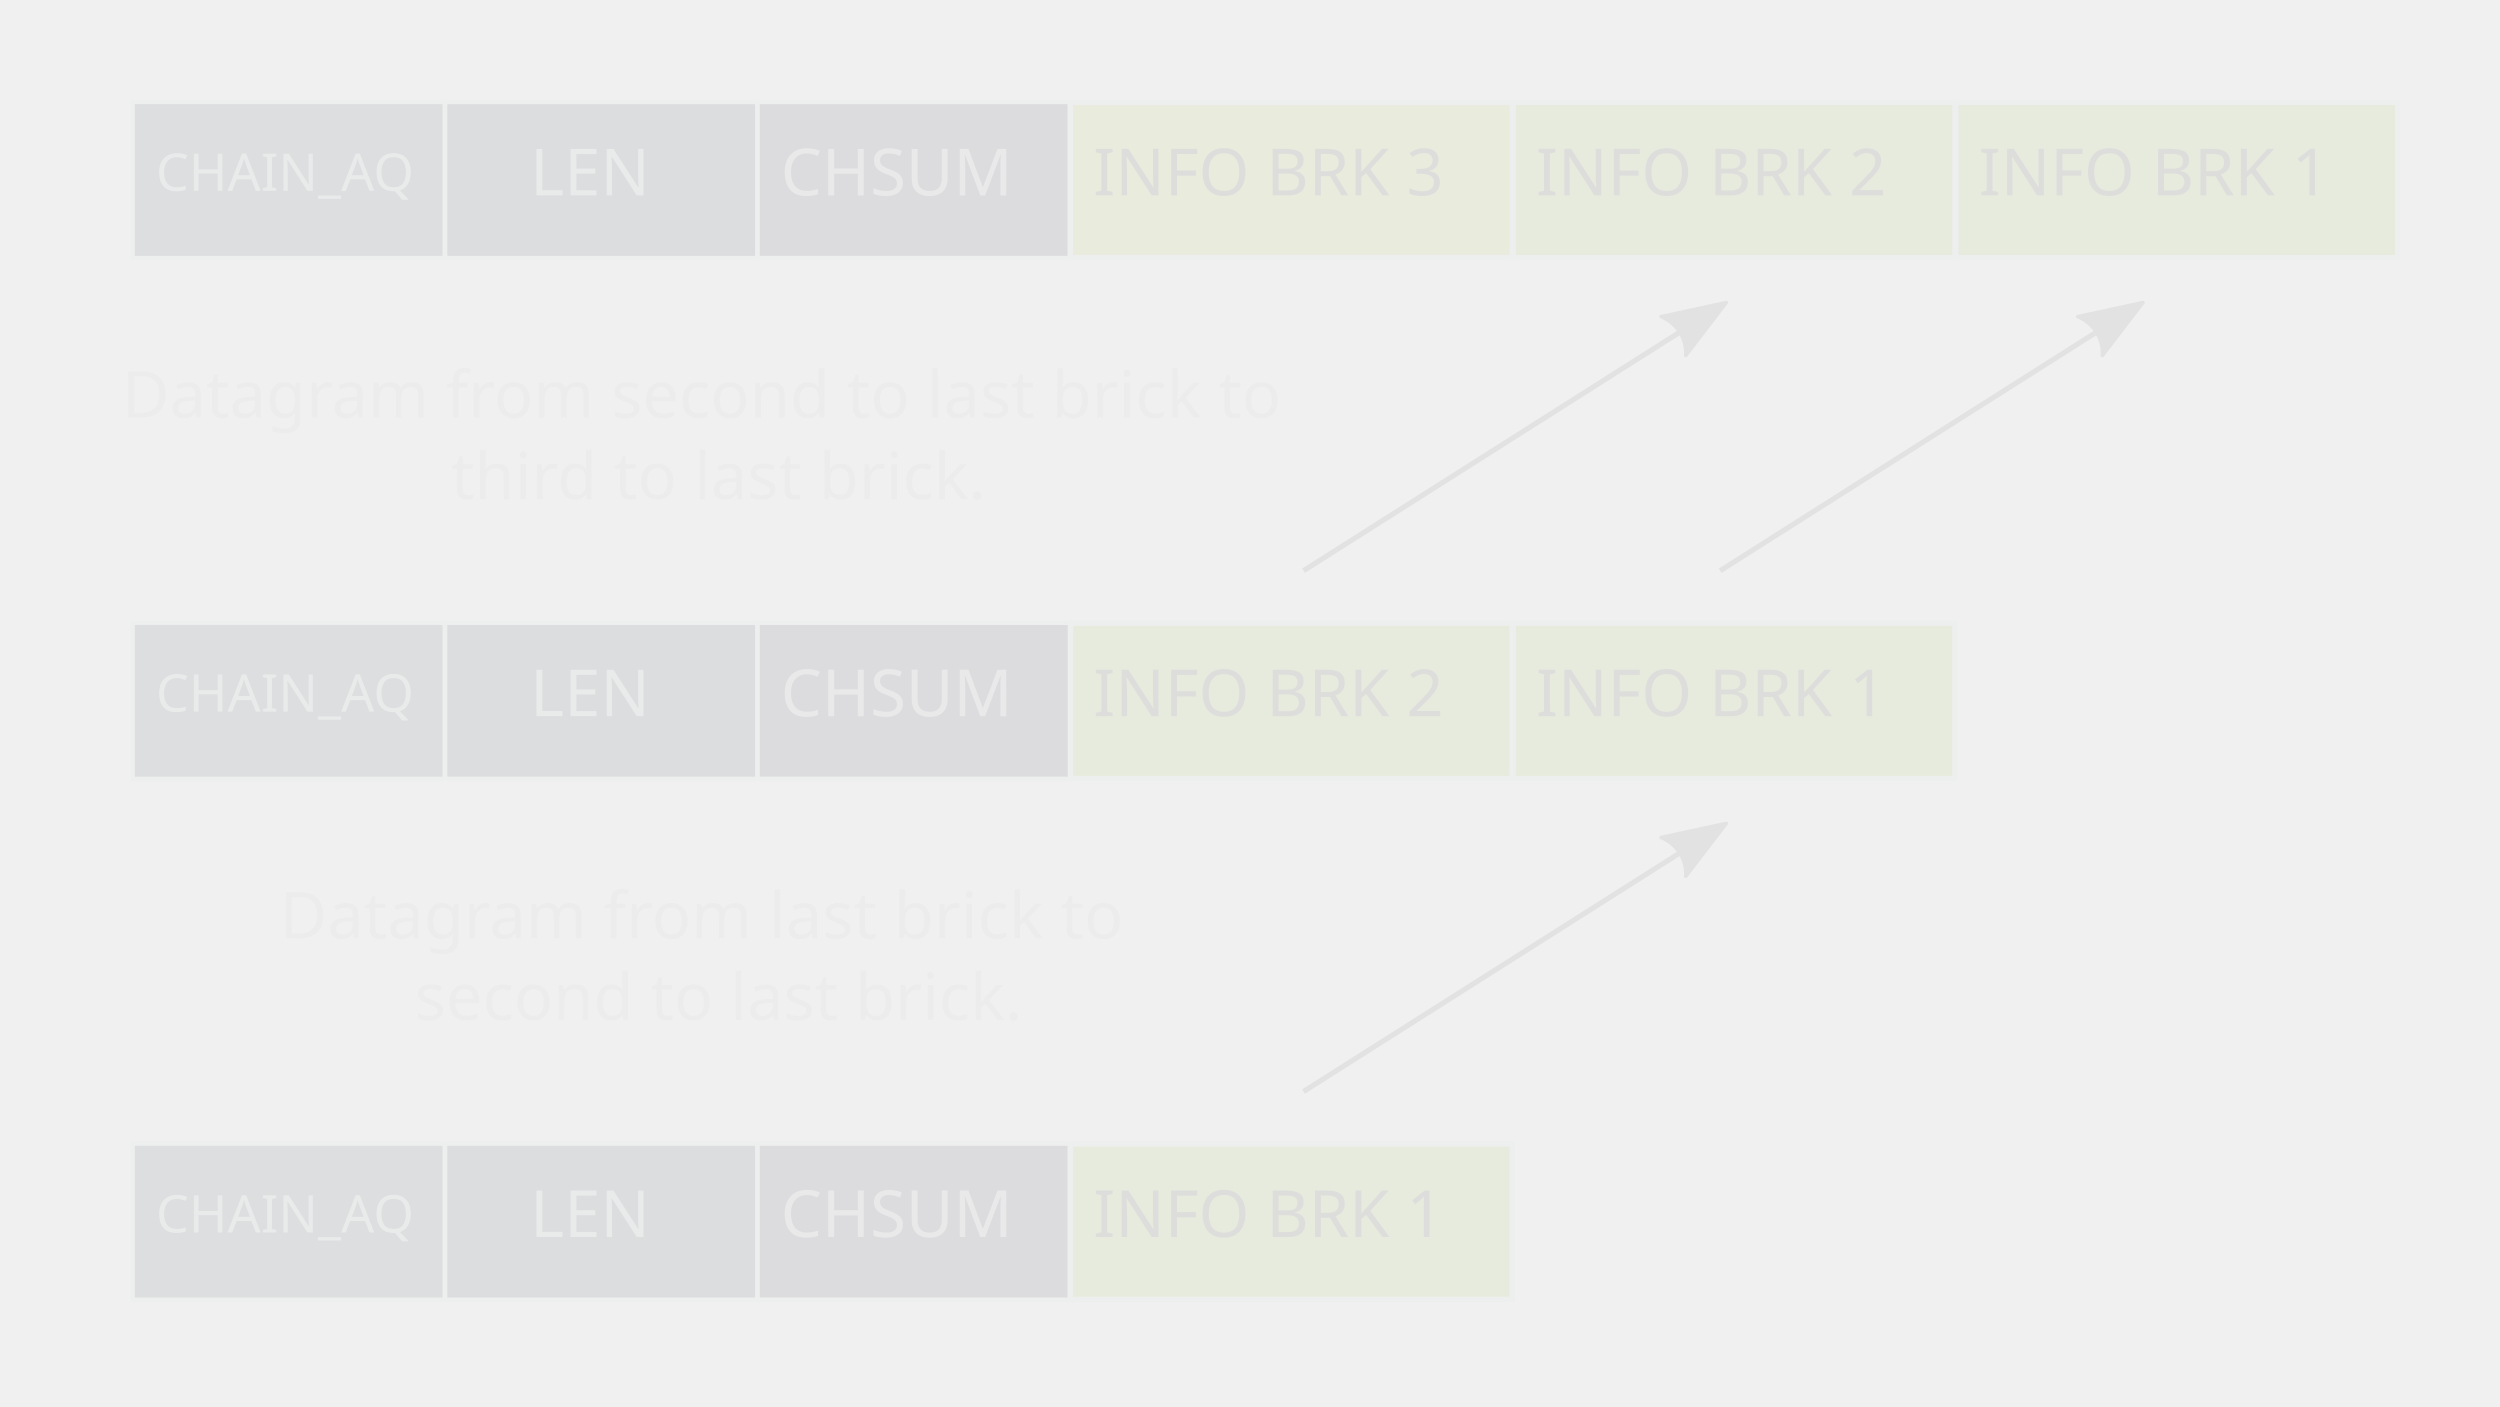
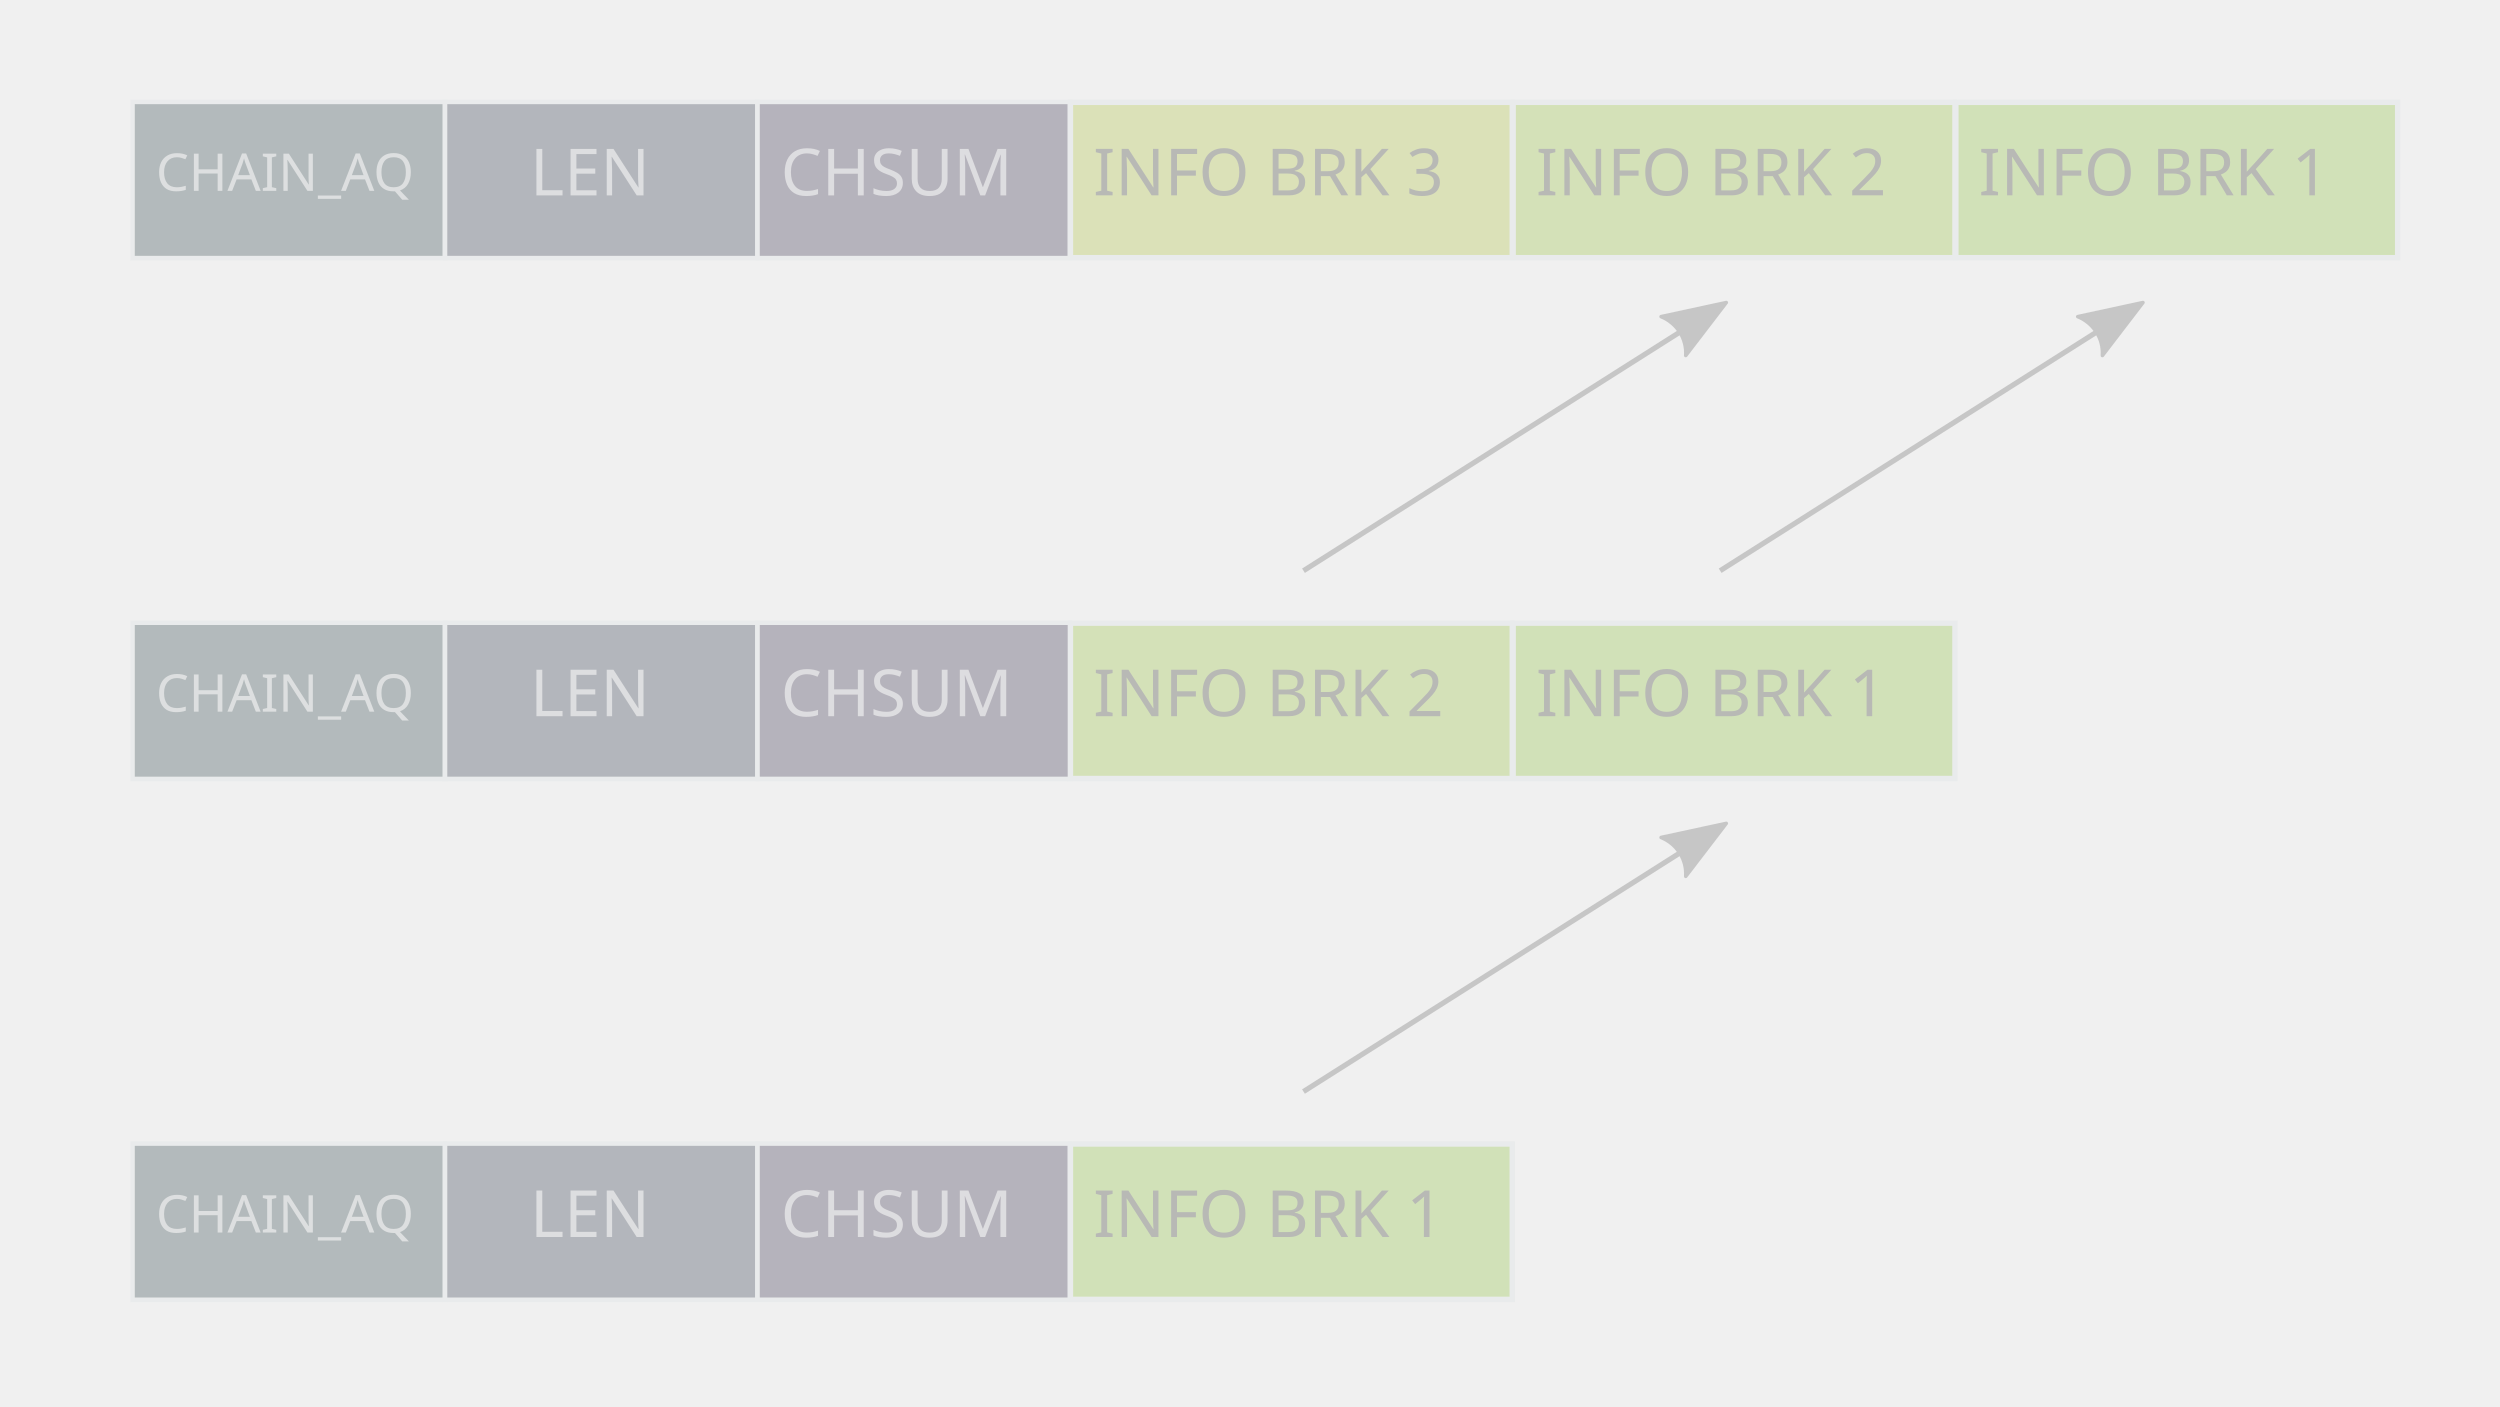
- <svg xmlns="http://www.w3.org/2000/svg" version="1.1" id="svg2" viewBox="0 0 480 270" height="270" width="480" opacity="0.1">
+ <svg xmlns="http://www.w3.org/2000/svg" version="1.1" id="svg2" viewBox="0 0 480 270" height="270" width="480" opacity="0.3">
  <defs id="defs4">
    <marker orient="auto" refY="0" refX="0" id="marker6139" style="overflow:visible">
      <path id="path6141" style="fill:#646464;fill-opacity:1;fill-rule:evenodd;stroke:#646464;stroke-width:0.625;stroke-linejoin:round;stroke-opacity:1" d="M 8.719,4.034 -2.207,0.016 8.719,-4.002 c -1.745,2.372 -1.735,5.617 -6e-7,8.035 z" transform="matrix(-1.1,0,0,-1.1,-1.1,0)" />
    </marker>
    <marker orient="auto" refY="0" refX="0" id="marker6073" style="overflow:visible">
      <path id="path6075" style="fill:#646464;fill-opacity:1;fill-rule:evenodd;stroke:#646464;stroke-width:0.625;stroke-linejoin:round;stroke-opacity:1" d="M 8.719,4.034 -2.207,0.016 8.719,-4.002 c -1.745,2.372 -1.735,5.617 -6e-7,8.035 z" transform="matrix(-1.1,0,0,-1.1,-1.1,0)" />
    </marker>
    <marker style="overflow:visible" id="Arrow2Lend" refX="0" refY="0" orient="auto">
      <path transform="matrix(-1.1,0,0,-1.1,-1.1,0)" d="M 8.719,4.034 -2.207,0.016 8.719,-4.002 c -1.745,2.372 -1.735,5.617 -6e-7,8.035 z" style="fill:#646464;fill-opacity:1;fill-rule:evenodd;stroke:#646464;stroke-width:0.625;stroke-linejoin:round;stroke-opacity:1" id="path5816" />
    </marker>
  </defs>
  <g transform="translate(0,-782.3621)" id="layer1">
    <rect y="1001.923" x="25.439" height="30" width="60" id="rect4138" style="fill:#263d43;fill-opacity:1;stroke:#dbe2e3;stroke-width:0.878;stroke-miterlimit:4;stroke-dasharray:none" />
    <text id="text4140" y="1019.004" x="29.938" style="font-style:normal;font-weight:normal;font-size:10px;line-height:125%;font-family:sans-serif;letter-spacing:0px;word-spacing:0px;fill:#ffffff;fill-opacity:0.638;stroke:none;stroke-width:1px;stroke-linecap:butt;stroke-linejoin:miter;stroke-opacity:1" xml:space="preserve">
      <tspan id="tspan4144" y="1019.004" x="29.938">CHAIN_AQ</tspan>
    </text>
    <rect style="fill:#263043;fill-opacity:1;stroke:#dbe2e3;stroke-width:0.878;stroke-miterlimit:4;stroke-dasharray:none" id="rect5618" width="60" height="30" x="85.439" y="1001.923" />
    <text xml:space="preserve" style="font-style:normal;font-weight:normal;font-size:12.5px;line-height:125%;font-family:sans-serif;letter-spacing:0px;word-spacing:0px;fill:#ffffff;fill-opacity:0.638;stroke:none;stroke-width:1px;stroke-linecap:butt;stroke-linejoin:miter;stroke-opacity:1" x="101.773" y="1019.872" id="text5620">
      <tspan x="101.773" y="1019.872" id="tspan5622">LEN</tspan>
    </text>
    <rect style="fill:#2d2643;fill-opacity:1;stroke:#dbe2e3;stroke-width:0.878;stroke-miterlimit:4;stroke-dasharray:none" id="rect5628" width="60" height="30" x="145.439" y="1001.923" />
    <text xml:space="preserve" style="font-style:normal;font-weight:normal;font-size:12.5px;line-height:125%;font-family:sans-serif;letter-spacing:0px;word-spacing:0px;fill:#ffffff;fill-opacity:0.638;stroke:none;stroke-width:1px;stroke-linecap:butt;stroke-linejoin:miter;stroke-opacity:1" x="149.903" y="1019.872" id="text5630">
      <tspan x="149.903" y="1019.872" id="tspan5632">CHSUM</tspan>
    </text>
    <rect style="fill:#8bc037;fill-opacity:1;stroke:#dbe2e3;stroke-width:1.042;stroke-miterlimit:4;stroke-dasharray:none" id="rect5660" width="84.836" height="29.837" x="205.521" y="1002.005" />
    <text xml:space="preserve" style="font-style:normal;font-weight:normal;font-size:12.5px;line-height:125%;font-family:sans-serif;letter-spacing:0px;word-spacing:0px;fill:#2c2c2c;fill-opacity:0.91;stroke:none;stroke-width:1px;stroke-linecap:butt;stroke-linejoin:miter;stroke-opacity:1" x="209.903" y="1019.872" id="text5662">
      <tspan x="209.903" y="1019.872" id="tspan5664">INFO BRK 1</tspan>
    </text>
    <rect y="902.004" x="205.521" height="29.837" width="84.836" id="rect5713" style="fill:#94c037;fill-opacity:1;stroke:#dbe2e3;stroke-width:1.042;stroke-miterlimit:4;stroke-dasharray:none" />
    <text id="text5715" y="919.872" x="209.903" style="font-style:normal;font-weight:normal;font-size:12.5px;line-height:125%;font-family:sans-serif;letter-spacing:0px;word-spacing:0px;fill:#2c2c2c;fill-opacity:0.91;stroke:none;stroke-width:1px;stroke-linecap:butt;stroke-linejoin:miter;stroke-opacity:1" xml:space="preserve">
      <tspan y="919.872" x="209.903" id="tspan5725">INFO BRK 2</tspan>
    </text>
    <rect style="fill:#8bc037;fill-opacity:1;stroke:#dbe2e3;stroke-width:1.042;stroke-miterlimit:4;stroke-dasharray:none" id="rect5719" width="84.836" height="29.837" x="290.521" y="902.004" />
    <text xml:space="preserve" style="font-style:normal;font-weight:normal;font-size:12.5px;line-height:125%;font-family:sans-serif;letter-spacing:0px;word-spacing:0px;fill:#2c2c2c;fill-opacity:0.91;stroke:none;stroke-width:1px;stroke-linecap:butt;stroke-linejoin:miter;stroke-opacity:1" x="294.903" y="919.872" id="text5721">
      <tspan x="294.903" y="919.872" id="tspan5723">INFO BRK 1</tspan>
    </text>
    <g transform="translate(0,-110.8784)" id="g5689">
      <rect y="1012.801" x="25.439" height="30" width="60" id="rect5691" style="fill:#263d43;fill-opacity:1;stroke:#dbe2e3;stroke-width:0.878;stroke-miterlimit:4;stroke-dasharray:none" />
    </g>
    <g id="g5697" transform="translate(60.00019,-110.8784)">
      <rect style="fill:#263043;fill-opacity:1;stroke:#dbe2e3;stroke-width:0.878;stroke-miterlimit:4;stroke-dasharray:none" id="rect5699" width="60" height="30" x="25.439" y="1012.801" />
      <text xml:space="preserve" style="font-style:normal;font-weight:normal;font-size:12.5px;line-height:125%;font-family:sans-serif;letter-spacing:0px;word-spacing:0px;fill:#ffffff;fill-opacity:0.638;stroke:none;stroke-width:1px;stroke-linecap:butt;stroke-linejoin:miter;stroke-opacity:1" x="41.773" y="1030.751" id="text5701">
        <tspan x="41.773" y="1030.751" id="tspan5703">LEN</tspan>
      </text>
    </g>
    <g id="g5705" transform="translate(120.0002,-110.8784)">
      <rect style="fill:#2d2643;fill-opacity:1;stroke:#dbe2e3;stroke-width:0.878;stroke-miterlimit:4;stroke-dasharray:none" id="rect5707" width="60" height="30" x="25.439" y="1012.801" />
      <text xml:space="preserve" style="font-style:normal;font-weight:normal;font-size:12.5px;line-height:125%;font-family:sans-serif;letter-spacing:0px;word-spacing:0px;fill:#ffffff;fill-opacity:0.638;stroke:none;stroke-width:1px;stroke-linecap:butt;stroke-linejoin:miter;stroke-opacity:1" x="29.902" y="1030.751" id="text5709">
        <tspan x="29.902" y="1030.751" id="tspan5711">CHSUM</tspan>
      </text>
    </g>
    <rect style="fill:#94c037;fill-opacity:1;stroke:#dbe2e3;stroke-width:1.042;stroke-miterlimit:4;stroke-dasharray:none" id="rect5747" width="84.836" height="29.837" x="290.521" y="802.004" />
    <text xml:space="preserve" style="font-style:normal;font-weight:normal;font-size:12.5px;line-height:125%;font-family:sans-serif;letter-spacing:0px;word-spacing:0px;fill:#2c2c2c;fill-opacity:0.91;stroke:none;stroke-width:1px;stroke-linecap:butt;stroke-linejoin:miter;stroke-opacity:1" x="294.903" y="819.872" id="text5749">
      <tspan id="tspan5751" x="294.903" y="819.872">INFO BRK 2</tspan>
    </text>
    <rect y="802.004" x="375.521" height="29.837" width="84.836" id="rect5753" style="fill:#8bc037;fill-opacity:1;stroke:#dbe2e3;stroke-width:1.042;stroke-miterlimit:4;stroke-dasharray:none" />
    <text id="text5755" y="819.872" x="379.903" style="font-style:normal;font-weight:normal;font-size:12.5px;line-height:125%;font-family:sans-serif;letter-spacing:0px;word-spacing:0px;fill:#2c2c2c;fill-opacity:0.91;stroke:none;stroke-width:1px;stroke-linecap:butt;stroke-linejoin:miter;stroke-opacity:1" xml:space="preserve">
      <tspan id="tspan5757" y="819.872" x="379.903">INFO BRK 1</tspan>
    </text>
    <rect y="801.923" x="25.439" height="30" width="60" id="rect5761" style="fill:#263d43;fill-opacity:1;stroke:#dbe2e3;stroke-width:0.878;stroke-miterlimit:4;stroke-dasharray:none" />
    <g transform="translate(60.00019,-210.8784)" id="g5767">
      <rect y="1012.801" x="25.439" height="30" width="60" id="rect5769" style="fill:#263043;fill-opacity:1;stroke:#dbe2e3;stroke-width:0.878;stroke-miterlimit:4;stroke-dasharray:none" />
      <text id="text5771" y="1030.751" x="41.773" style="font-style:normal;font-weight:normal;font-size:12.5px;line-height:125%;font-family:sans-serif;letter-spacing:0px;word-spacing:0px;fill:#ffffff;fill-opacity:0.638;stroke:none;stroke-width:1px;stroke-linecap:butt;stroke-linejoin:miter;stroke-opacity:1" xml:space="preserve">
        <tspan id="tspan5773" y="1030.751" x="41.773">LEN</tspan>
      </text>
    </g>
    <g transform="translate(120.0002,-210.8784)" id="g5775">
      <rect y="1012.801" x="25.439" height="30" width="60" id="rect5777" style="fill:#2d2643;fill-opacity:1;stroke:#dbe2e3;stroke-width:0.878;stroke-miterlimit:4;stroke-dasharray:none" />
      <text id="text5779" y="1030.751" x="29.902" style="font-style:normal;font-weight:normal;font-size:12.5px;line-height:125%;font-family:sans-serif;letter-spacing:0px;word-spacing:0px;fill:#ffffff;fill-opacity:0.638;stroke:none;stroke-width:1px;stroke-linecap:butt;stroke-linejoin:miter;stroke-opacity:1" xml:space="preserve">
        <tspan id="tspan5781" y="1030.751" x="29.902">CHSUM</tspan>
      </text>
    </g>
    <rect y="802.004" x="205.521" height="29.837" width="84.836" id="rect5783" style="fill:#aac037;fill-opacity:1;stroke:#dbe2e3;stroke-width:1.042;stroke-miterlimit:4;stroke-dasharray:none" />
    <text id="text5785" y="819.872" x="209.903" style="font-style:normal;font-weight:normal;font-size:12.5px;line-height:125%;font-family:sans-serif;letter-spacing:0px;word-spacing:0px;fill:#2c2c2c;fill-opacity:0.91;stroke:none;stroke-width:1px;stroke-linecap:butt;stroke-linejoin:miter;stroke-opacity:1" xml:space="preserve">
      <tspan y="819.872" x="209.903" id="tspan5787">INFO BRK 3</tspan>
    </text>
    <path id="path5789" d="m 250.268,991.94 80.067,-50.763" style="fill:none;fill-rule:evenodd;stroke:#646464;stroke-width:1;stroke-linecap:butt;stroke-linejoin:miter;stroke-miterlimit:4;stroke-dasharray:none;stroke-opacity:1;marker-end:url(#Arrow2Lend)" />
    <path style="fill:none;fill-rule:evenodd;stroke:#646464;stroke-width:1;stroke-linecap:butt;stroke-linejoin:miter;stroke-miterlimit:4;stroke-dasharray:none;stroke-opacity:1;marker-end:url(#marker6073)" d="m 330.268,891.94 80.067,-50.763" id="path6071" />
    <path style="fill:none;fill-rule:evenodd;stroke:#646464;stroke-width:1;stroke-linecap:butt;stroke-linejoin:miter;stroke-miterlimit:4;stroke-dasharray:none;stroke-opacity:1;marker-end:url(#marker6139)" d="m 250.268,891.94 80.067,-50.763" id="path6137" />
-     <text id="text6623" y="962.56" x="146.077" style="font-style:normal;font-weight:normal;font-size:12.5px;line-height:125%;font-family:sans-serif;text-align:center;letter-spacing:0px;word-spacing:0px;text-anchor:middle;fill:#cccccc;fill-opacity:1;stroke:none;stroke-width:1px;stroke-linecap:butt;stroke-linejoin:miter;stroke-opacity:1" xml:space="preserve">
-       <tspan y="962.56" x="146.077" id="tspan6625">Datagram from last brick to</tspan>
-       <tspan id="tspan6627" y="978.185" x="146.077">second to last brick.</tspan>
-     </text>
-     <text xml:space="preserve" style="font-style:normal;font-weight:normal;font-size:12.5px;line-height:125%;font-family:sans-serif;text-align:center;letter-spacing:0px;word-spacing:0px;text-anchor:middle;fill:#cccccc;fill-opacity:1;stroke:none;stroke-width:1px;stroke-linecap:butt;stroke-linejoin:miter;stroke-opacity:1" x="146.077" y="862.56" id="text6629">
-       <tspan id="tspan6631" x="146.077" y="862.56">Datagram from second to last brick to</tspan>
-       <tspan x="146.077" y="878.185" id="tspan6633">third to last brick.</tspan>
-     </text>
    <text xml:space="preserve" style="font-style:normal;font-weight:normal;font-size:10px;line-height:125%;font-family:sans-serif;letter-spacing:0px;word-spacing:0px;fill:#ffffff;fill-opacity:0.638;stroke:none;stroke-width:1px;stroke-linecap:butt;stroke-linejoin:miter;stroke-opacity:1" x="29.938" y="919.004" id="text3403">
      <tspan x="29.938" y="919.004" id="tspan3405">CHAIN_AQ</tspan>
    </text>
    <text id="text3407" y="819.004" x="29.938" style="font-style:normal;font-weight:normal;font-size:10px;line-height:125%;font-family:sans-serif;letter-spacing:0px;word-spacing:0px;fill:#ffffff;fill-opacity:0.638;stroke:none;stroke-width:1px;stroke-linecap:butt;stroke-linejoin:miter;stroke-opacity:1" xml:space="preserve">
      <tspan id="tspan3409" y="819.004" x="29.938">CHAIN_AQ</tspan>
    </text>
  </g>
</svg>
